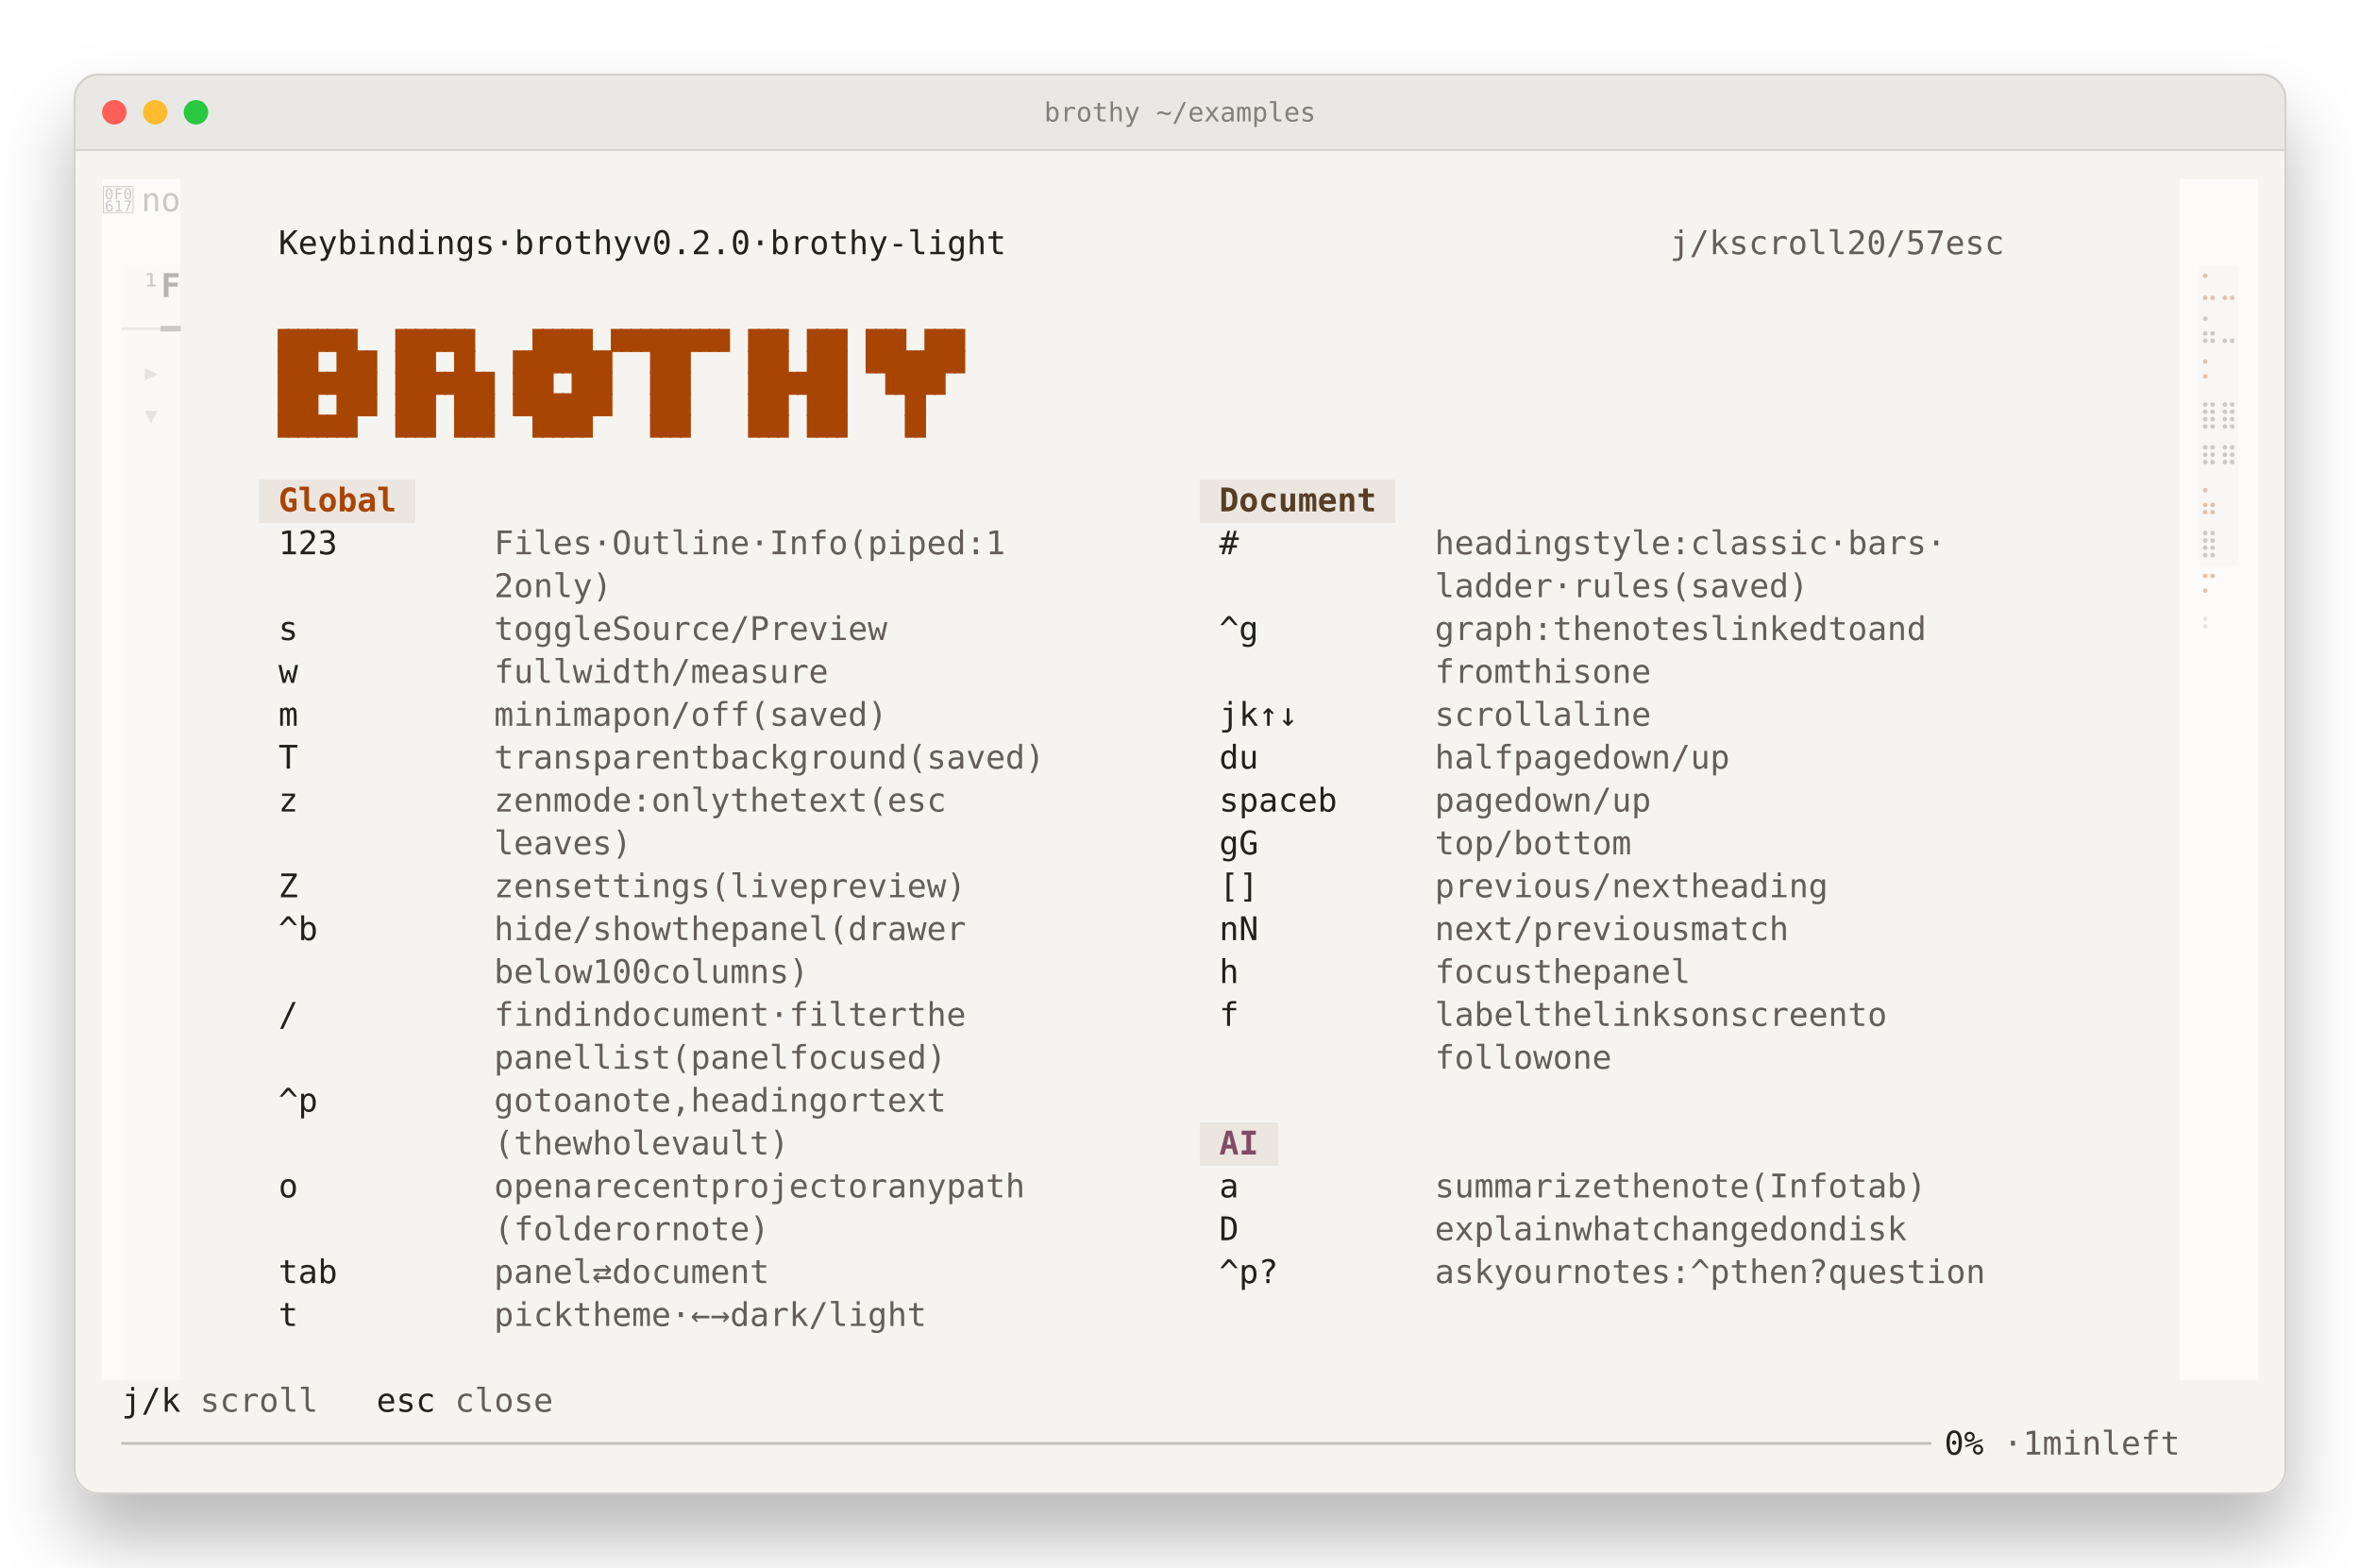
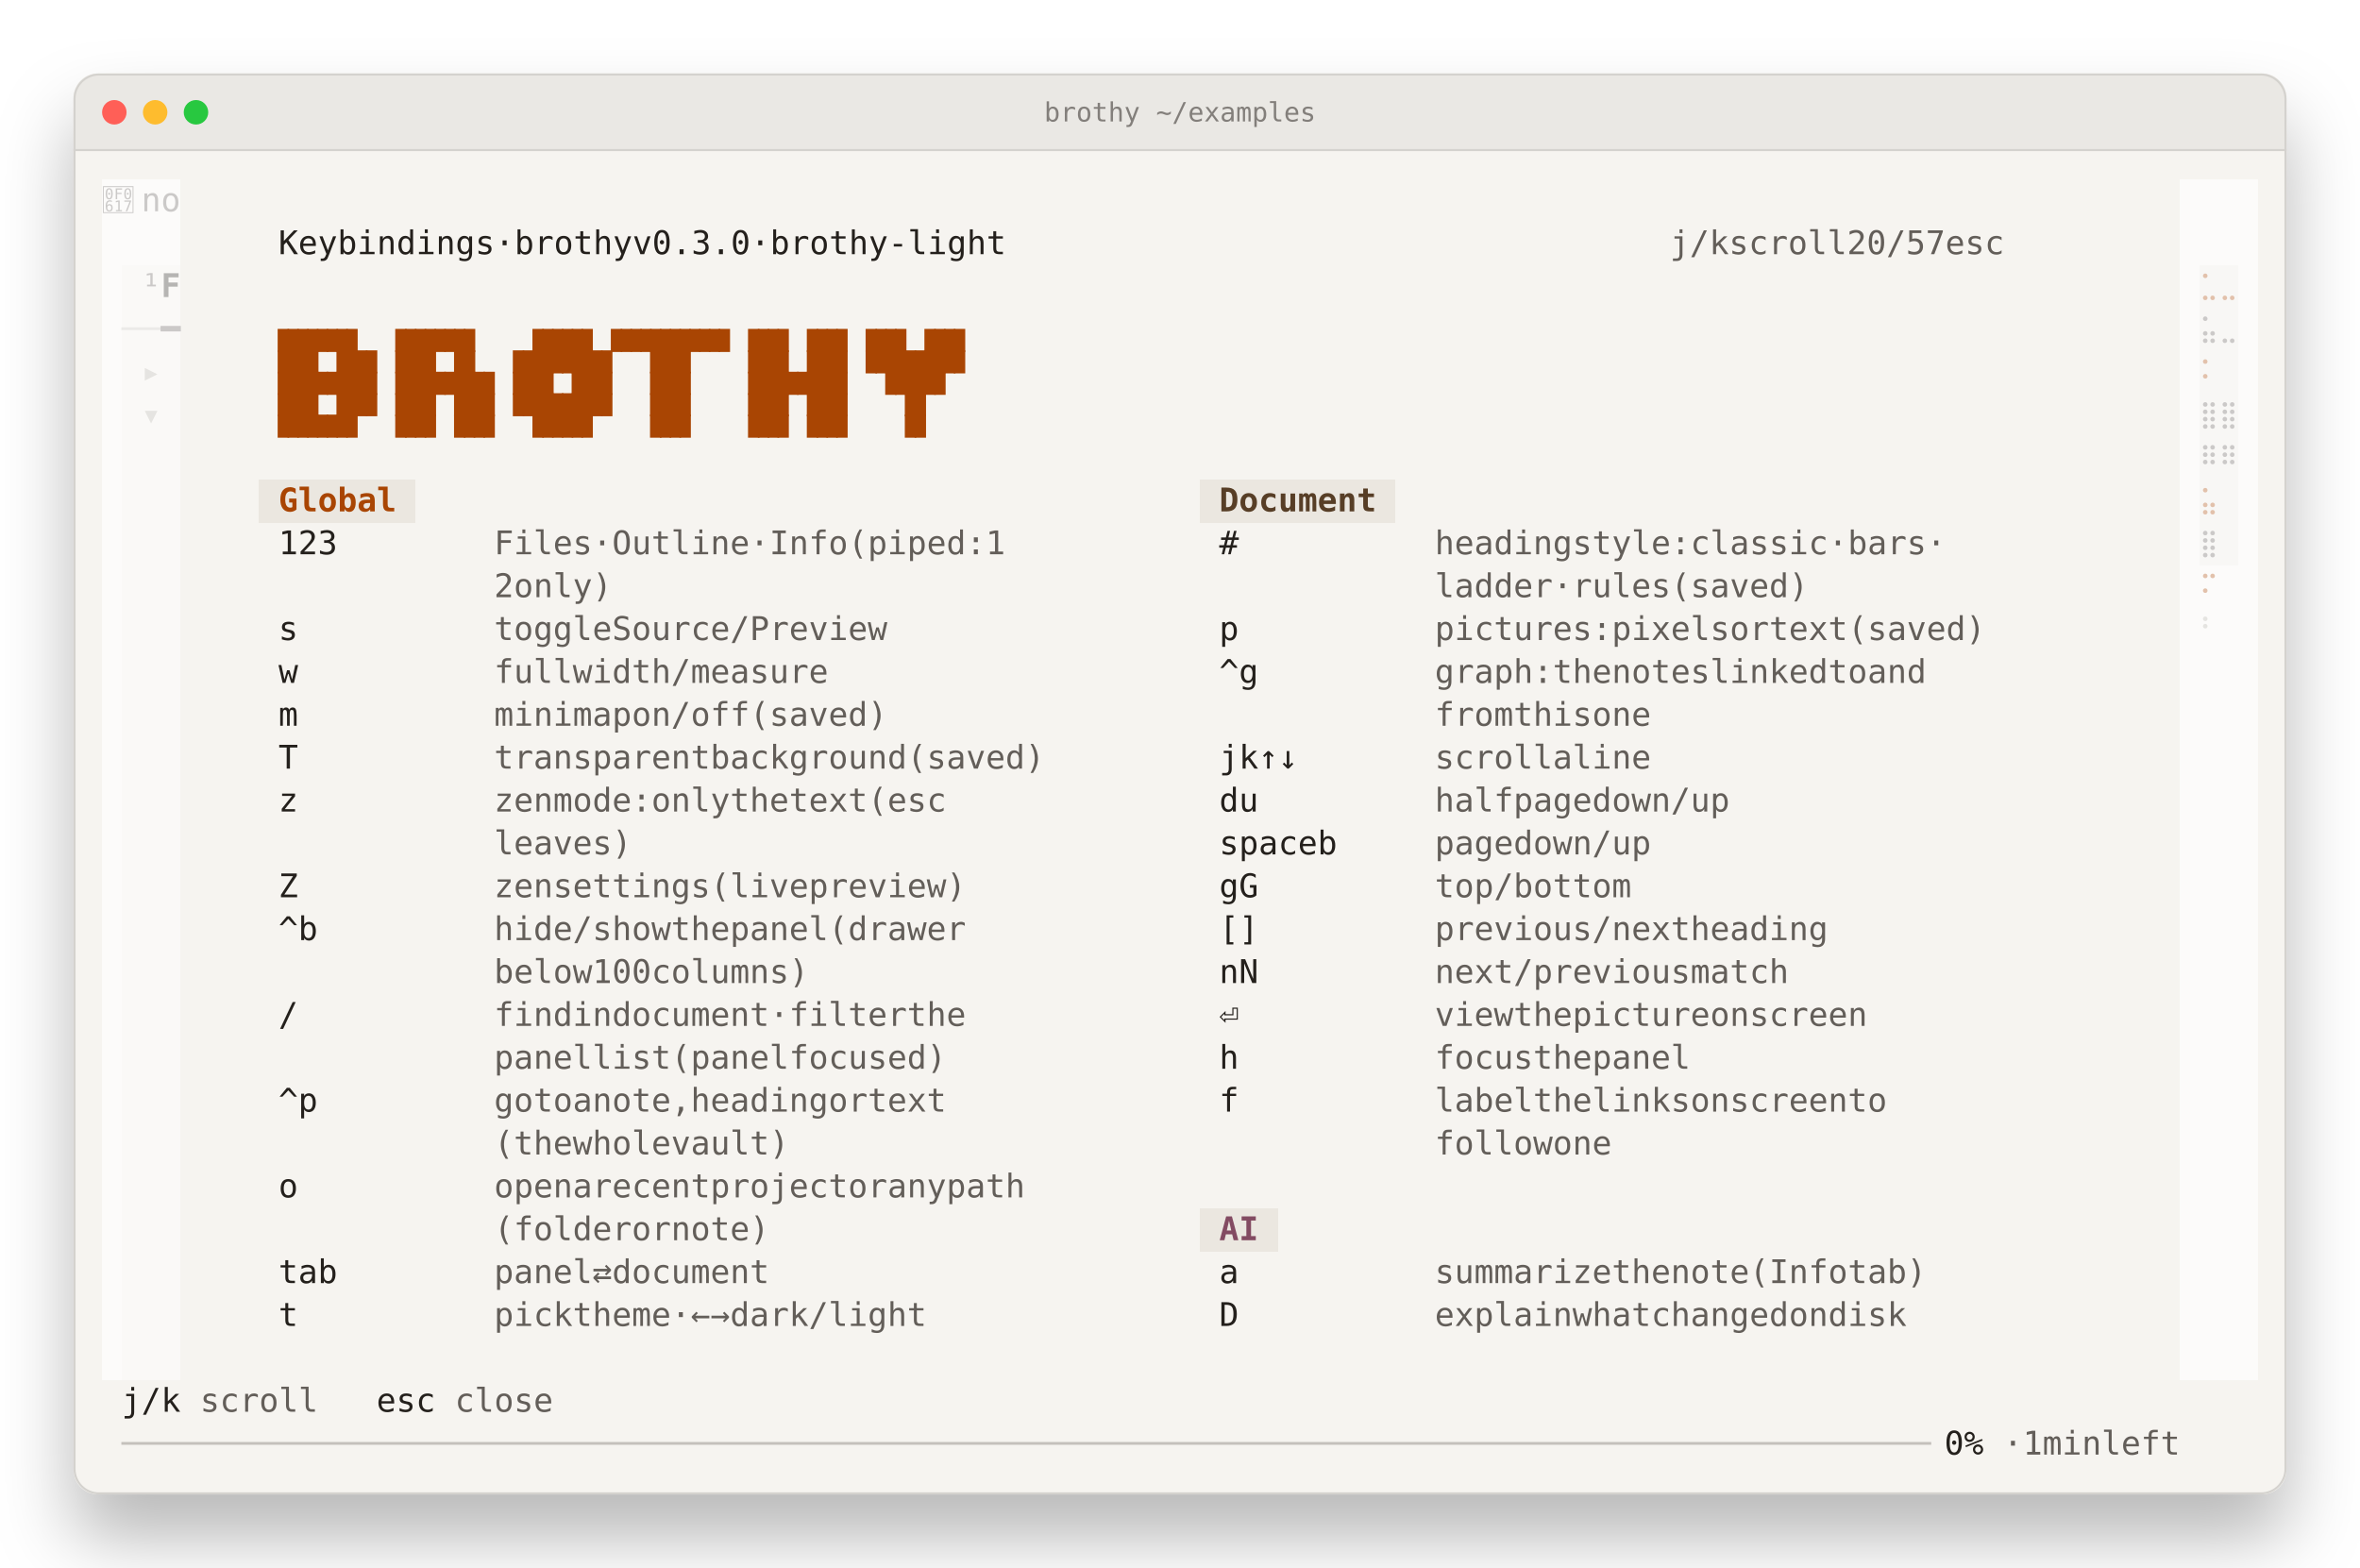
<svg xmlns="http://www.w3.org/2000/svg" width="1156" height="768" viewBox="0 0 1156 768">
  <g transform="translate(36 36)">
    <defs>
      <clipPath id="c-keys-light">
        <rect width="1084" height="696" rx="12" />
      </clipPath>
      <filter id="s-keys-light" x="-20%" y="-20%" width="140%" height="150%">
        <feGaussianBlur stdDeviation="18" />
      </filter>
    </defs>
    <rect x="0" y="22" width="1084" height="696" rx="12" fill="#000" opacity="0.28" filter="url(#s-keys-light)" />
    <g clip-path="url(#c-keys-light)">
      <rect width="1084" height="696" fill="#f6f4f0" />
      <rect width="1084" height="38" fill="#eae8e4" />
      <rect y="37" width="1084" height="1" fill="#d4d2ce" />
      <circle cx="20" cy="19" r="6" fill="#ff5f57" />
      <circle cx="40" cy="19" r="6" fill="#febc2e" />
      <circle cx="60" cy="19" r="6" fill="#28c840" />
      <text x="542" y="23.5" text-anchor="middle" font-size="13" fill="#837f7b" font-family="'JetBrainsMono Nerd Font Mono', 'JetBrains Mono', 'DejaVu Sans Mono', monospace">brothy ~/examples</text>
      <g transform="translate(14 52)" font-family="'JetBrainsMono Nerd Font Mono', 'JetBrains Mono', 'DejaVu Sans Mono', monospace" font-size="16" xml:space="preserve">
        <g shape-rendering="crispEdges">
          <rect x="0" y="0" width="38.4" height="21" fill="#fcfbfa" />
          <rect x="1017.6" y="0" width="38.4" height="21" fill="#fcfbfa" />
          <rect x="0" y="21" width="38.4" height="21" fill="#fcfbfa" />
          <rect x="1017.6" y="21" width="38.4" height="21" fill="#fcfbfa" />
          <rect x="0" y="42" width="9.6" height="21" fill="#fcfbfa" />
          <rect x="9.6" y="42" width="28.8" height="21" fill="#faf9f7" />
          <rect x="1017.6" y="42" width="9.6" height="21" fill="#fcfbfa" />
          <rect x="1027.2" y="42" width="19.2" height="21" fill="#f8f7f5" />
          <rect x="1046.4" y="42" width="9.6" height="21" fill="#fcfbfa" />
          <rect x="0" y="63" width="9.6" height="21" fill="#fcfbfa" />
          <rect x="9.6" y="63" width="28.8" height="21" fill="#faf9f7" />
          <rect x="1017.6" y="63" width="9.6" height="21" fill="#fcfbfa" />
          <rect x="1027.2" y="63" width="19.2" height="21" fill="#f8f7f5" />
          <rect x="1046.4" y="63" width="9.6" height="21" fill="#fcfbfa" />
          <rect x="0" y="84" width="9.6" height="21" fill="#fcfbfa" />
          <rect x="9.6" y="84" width="28.8" height="21" fill="#faf9f7" />
          <rect x="1017.6" y="84" width="9.6" height="21" fill="#fcfbfa" />
          <rect x="1027.2" y="84" width="19.2" height="21" fill="#f8f7f5" />
          <rect x="1046.4" y="84" width="9.6" height="21" fill="#fcfbfa" />
          <rect x="0" y="105" width="9.6" height="21" fill="#fcfbfa" />
          <rect x="9.6" y="105" width="28.8" height="21" fill="#faf9f7" />
          <rect x="1017.6" y="105" width="9.6" height="21" fill="#fcfbfa" />
          <rect x="1027.2" y="105" width="19.2" height="21" fill="#f8f7f5" />
          <rect x="1046.4" y="105" width="9.6" height="21" fill="#fcfbfa" />
          <rect x="0" y="126" width="9.6" height="21" fill="#fcfbfa" />
          <rect x="9.6" y="126" width="28.8" height="21" fill="#faf9f7" />
          <rect x="1017.6" y="126" width="9.6" height="21" fill="#fcfbfa" />
          <rect x="1027.2" y="126" width="19.2" height="21" fill="#f8f7f5" />
          <rect x="1046.4" y="126" width="9.6" height="21" fill="#fcfbfa" />
          <rect x="0" y="147" width="9.6" height="21" fill="#fcfbfa" />
          <rect x="9.6" y="147" width="28.8" height="21" fill="#faf9f7" />
          <rect x="76.8" y="147" width="76.8" height="21" fill="#ebe7e0" />
          <rect x="537.6" y="147" width="96" height="21" fill="#ebe7e0" />
          <rect x="1017.6" y="147" width="9.6" height="21" fill="#fcfbfa" />
          <rect x="1027.2" y="147" width="19.2" height="21" fill="#f8f7f5" />
          <rect x="1046.4" y="147" width="9.6" height="21" fill="#fcfbfa" />
          <rect x="0" y="168" width="9.6" height="21" fill="#fcfbfa" />
          <rect x="9.6" y="168" width="28.8" height="21" fill="#faf9f7" />
          <rect x="1017.6" y="168" width="9.6" height="21" fill="#fcfbfa" />
          <rect x="1027.2" y="168" width="19.2" height="21" fill="#f8f7f5" />
          <rect x="1046.4" y="168" width="9.6" height="21" fill="#fcfbfa" />
          <rect x="0" y="189" width="9.6" height="21" fill="#fcfbfa" />
          <rect x="9.6" y="189" width="28.8" height="21" fill="#faf9f7" />
          <rect x="1017.6" y="189" width="38.4" height="21" fill="#fcfbfa" />
          <rect x="0" y="210" width="9.6" height="21" fill="#fcfbfa" />
          <rect x="9.6" y="210" width="28.8" height="21" fill="#faf9f7" />
          <rect x="1017.6" y="210" width="38.4" height="21" fill="#fcfbfa" />
          <rect x="0" y="231" width="9.6" height="21" fill="#fcfbfa" />
          <rect x="9.6" y="231" width="28.8" height="21" fill="#faf9f7" />
          <rect x="1017.6" y="231" width="38.4" height="21" fill="#fcfbfa" />
          <rect x="0" y="252" width="9.6" height="21" fill="#fcfbfa" />
          <rect x="9.6" y="252" width="28.8" height="21" fill="#faf9f7" />
          <rect x="1017.6" y="252" width="38.4" height="21" fill="#fcfbfa" />
          <rect x="0" y="273" width="9.6" height="21" fill="#fcfbfa" />
          <rect x="9.6" y="273" width="28.8" height="21" fill="#faf9f7" />
          <rect x="1017.6" y="273" width="38.4" height="21" fill="#fcfbfa" />
          <rect x="0" y="294" width="9.6" height="21" fill="#fcfbfa" />
          <rect x="9.6" y="294" width="28.8" height="21" fill="#faf9f7" />
          <rect x="1017.6" y="294" width="38.4" height="21" fill="#fcfbfa" />
          <rect x="0" y="315" width="9.6" height="21" fill="#fcfbfa" />
          <rect x="9.6" y="315" width="28.8" height="21" fill="#faf9f7" />
          <rect x="1017.6" y="315" width="38.4" height="21" fill="#fcfbfa" />
          <rect x="0" y="336" width="9.6" height="21" fill="#fcfbfa" />
          <rect x="9.6" y="336" width="28.8" height="21" fill="#faf9f7" />
          <rect x="1017.6" y="336" width="38.4" height="21" fill="#fcfbfa" />
          <rect x="0" y="357" width="9.6" height="21" fill="#fcfbfa" />
          <rect x="9.6" y="357" width="28.8" height="21" fill="#faf9f7" />
          <rect x="1017.6" y="357" width="38.4" height="21" fill="#fcfbfa" />
          <rect x="0" y="378" width="9.6" height="21" fill="#fcfbfa" />
          <rect x="9.6" y="378" width="28.8" height="21" fill="#faf9f7" />
          <rect x="1017.6" y="378" width="38.4" height="21" fill="#fcfbfa" />
          <rect x="0" y="399" width="9.6" height="21" fill="#fcfbfa" />
          <rect x="9.6" y="399" width="28.8" height="21" fill="#faf9f7" />
          <rect x="1017.6" y="399" width="38.4" height="21" fill="#fcfbfa" />
          <rect x="0" y="420" width="9.6" height="21" fill="#fcfbfa" />
          <rect x="9.6" y="420" width="28.8" height="21" fill="#faf9f7" />
          <rect x="1017.6" y="420" width="38.4" height="21" fill="#fcfbfa" />
          <rect x="0" y="441" width="9.6" height="21" fill="#fcfbfa" />
          <rect x="9.6" y="441" width="28.8" height="21" fill="#faf9f7" />
          <rect x="1017.6" y="441" width="38.4" height="21" fill="#fcfbfa" />
          <rect x="0" y="462" width="9.6" height="21" fill="#fcfbfa" />
          <rect x="9.6" y="462" width="28.8" height="21" fill="#faf9f7" />
-           <rect x="537.6" y="462" width="38.4" height="21" fill="#ebe7e0" />
          <rect x="1017.6" y="462" width="38.4" height="21" fill="#fcfbfa" />
          <rect x="0" y="483" width="9.6" height="21" fill="#fcfbfa" />
          <rect x="9.6" y="483" width="28.8" height="21" fill="#faf9f7" />
          <rect x="1017.6" y="483" width="38.4" height="21" fill="#fcfbfa" />
          <rect x="0" y="504" width="9.6" height="21" fill="#fcfbfa" />
          <rect x="9.6" y="504" width="28.8" height="21" fill="#faf9f7" />
+           <rect x="537.6" y="504" width="38.4" height="21" fill="#ebe7e0" />
          <rect x="1017.6" y="504" width="38.4" height="21" fill="#fcfbfa" />
          <rect x="0" y="525" width="9.6" height="21" fill="#fcfbfa" />
          <rect x="9.6" y="525" width="28.8" height="21" fill="#faf9f7" />
          <rect x="1017.6" y="525" width="38.4" height="21" fill="#fcfbfa" />
          <rect x="0" y="546" width="9.6" height="21" fill="#fcfbfa" />
          <rect x="9.6" y="546" width="28.8" height="21" fill="#faf9f7" />
          <rect x="1017.6" y="546" width="38.4" height="21" fill="#fcfbfa" />
          <rect x="0" y="567" width="9.6" height="21" fill="#fcfbfa" />
          <rect x="9.6" y="567" width="28.8" height="21" fill="#faf9f7" />
          <rect x="1017.6" y="567" width="38.4" height="21" fill="#fcfbfa" />
        </g>
        <g>
          <rect x="86" y="73.1" width="5.6" height="11.3" fill="#a94503" />
          <rect x="90.8" y="73.1" width="5.6" height="11.3" fill="#a94503" />
          <rect x="95.6" y="73.1" width="5.6" height="11.3" fill="#a94503" />
          <rect x="100.4" y="73.1" width="5.6" height="11.3" fill="#a94503" />
          <rect x="105.2" y="73.1" width="5.6" height="11.3" fill="#a94503" />
          <rect x="110" y="73.1" width="5.6" height="11.3" fill="#a94503" />
          <rect x="114.8" y="73.1" width="5.6" height="11.3" fill="#a94503" />
          <rect x="119.6" y="73.1" width="5.6" height="11.3" fill="#a94503" />
          <rect x="143.6" y="73.1" width="5.6" height="11.3" fill="#a94503" />
          <rect x="148.4" y="73.1" width="5.6" height="11.3" fill="#a94503" />
          <rect x="153.2" y="73.1" width="5.6" height="11.3" fill="#a94503" />
          <rect x="158" y="73.1" width="5.6" height="11.3" fill="#a94503" />
          <rect x="162.8" y="73.1" width="5.6" height="11.3" fill="#a94503" />
          <rect x="167.6" y="73.1" width="5.6" height="11.3" fill="#a94503" />
          <rect x="172.4" y="73.1" width="5.6" height="11.3" fill="#a94503" />
          <rect x="177.2" y="73.1" width="5.6" height="11.3" fill="#a94503" />
          <rect x="210.8" y="73.1" width="5.6" height="11.3" fill="#a94503" />
          <rect x="215.6" y="73.1" width="5.6" height="11.3" fill="#a94503" />
          <rect x="220.4" y="73.1" width="5.6" height="11.3" fill="#a94503" />
          <rect x="225.2" y="73.1" width="5.6" height="11.3" fill="#a94503" />
          <rect x="230" y="73.1" width="5.6" height="11.3" fill="#a94503" />
          <rect x="234.8" y="73.1" width="5.6" height="11.3" fill="#a94503" />
          <rect x="249.2" y="73.1" width="5.6" height="11.3" fill="#a94503" />
          <rect x="254" y="73.1" width="5.6" height="11.3" fill="#a94503" />
          <rect x="258.8" y="73.1" width="5.6" height="11.3" fill="#a94503" />
          <rect x="263.6" y="73.1" width="5.6" height="11.3" fill="#a94503" />
          <rect x="268.4" y="73.1" width="5.6" height="11.3" fill="#a94503" />
          <rect x="273.2" y="73.1" width="5.6" height="11.3" fill="#a94503" />
          <rect x="278" y="73.1" width="5.6" height="11.3" fill="#a94503" />
          <rect x="282.8" y="73.1" width="5.6" height="11.3" fill="#a94503" />
          <rect x="287.6" y="73.1" width="5.6" height="11.3" fill="#a94503" />
          <rect x="292.4" y="73.1" width="5.6" height="11.3" fill="#a94503" />
          <rect x="297.2" y="73.1" width="5.6" height="11.3" fill="#a94503" />
          <rect x="302" y="73.1" width="5.6" height="11.3" fill="#a94503" />
          <rect x="316.4" y="73.1" width="5.6" height="11.3" fill="#a94503" />
          <rect x="321.2" y="73.1" width="5.6" height="11.3" fill="#a94503" />
          <rect x="326" y="73.1" width="5.6" height="11.3" fill="#a94503" />
          <rect x="330.8" y="73.1" width="5.6" height="11.3" fill="#a94503" />
          <rect x="345.2" y="73.1" width="5.6" height="11.3" fill="#a94503" />
          <rect x="350" y="73.1" width="5.6" height="11.3" fill="#a94503" />
          <rect x="354.8" y="73.1" width="5.6" height="11.3" fill="#a94503" />
          <rect x="359.6" y="73.1" width="5.6" height="11.3" fill="#a94503" />
          <rect x="374" y="73.1" width="5.6" height="11.3" fill="#a94503" />
          <rect x="378.8" y="73.1" width="5.6" height="11.3" fill="#a94503" />
          <rect x="383.6" y="73.1" width="5.6" height="11.3" fill="#a94503" />
          <rect x="388.4" y="73.1" width="5.6" height="11.3" fill="#a94503" />
          <rect x="402.8" y="73.1" width="5.6" height="11.3" fill="#a94503" />
          <rect x="407.6" y="73.1" width="5.6" height="11.3" fill="#a94503" />
          <rect x="412.4" y="73.1" width="5.6" height="11.3" fill="#a94503" />
          <rect x="417.2" y="73.1" width="5.6" height="11.3" fill="#a94503" />
          <rect x="86" y="83.6" width="5.6" height="11.3" fill="#a94503" />
          <rect x="90.8" y="83.6" width="5.6" height="11.3" fill="#a94503" />
          <rect x="86" y="94.1" width="5.6" height="11.3" fill="#a94503" />
          <rect x="90.8" y="94.1" width="5.6" height="11.3" fill="#a94503" />
          <rect x="95.6" y="83.6" width="5.6" height="11.3" fill="#a94503" />
          <rect x="100.4" y="83.6" width="5.6" height="11.3" fill="#a94503" />
          <rect x="95.6" y="94.1" width="5.6" height="11.3" fill="#a94503" />
          <rect x="100.4" y="94.1" width="5.6" height="11.3" fill="#a94503" />
          <rect x="105.2" y="94.1" width="5.6" height="11.3" fill="#a94503" />
          <rect x="110" y="94.1" width="5.6" height="11.3" fill="#a94503" />
          <rect x="114.8" y="83.6" width="5.6" height="11.3" fill="#a94503" />
          <rect x="119.6" y="83.6" width="5.6" height="11.3" fill="#a94503" />
          <rect x="114.8" y="94.1" width="5.6" height="11.3" fill="#a94503" />
          <rect x="119.6" y="94.1" width="5.6" height="11.3" fill="#a94503" />
          <rect x="124.4" y="83.6" width="5.6" height="11.3" fill="#a94503" />
          <rect x="129.2" y="83.6" width="5.6" height="11.3" fill="#a94503" />
          <rect x="124.4" y="94.1" width="5.6" height="11.3" fill="#a94503" />
          <rect x="129.2" y="94.1" width="5.6" height="11.3" fill="#a94503" />
          <rect x="143.6" y="83.6" width="5.6" height="11.3" fill="#a94503" />
          <rect x="148.4" y="83.6" width="5.6" height="11.3" fill="#a94503" />
          <rect x="143.6" y="94.1" width="5.6" height="11.3" fill="#a94503" />
          <rect x="148.4" y="94.1" width="5.6" height="11.3" fill="#a94503" />
          <rect x="153.2" y="83.6" width="5.6" height="11.3" fill="#a94503" />
          <rect x="158" y="83.6" width="5.6" height="11.3" fill="#a94503" />
          <rect x="153.2" y="94.1" width="5.6" height="11.3" fill="#a94503" />
          <rect x="158" y="94.1" width="5.6" height="11.3" fill="#a94503" />
          <rect x="162.8" y="94.1" width="5.6" height="11.3" fill="#a94503" />
          <rect x="167.6" y="94.1" width="5.6" height="11.3" fill="#a94503" />
          <rect x="172.4" y="83.6" width="5.6" height="11.3" fill="#a94503" />
          <rect x="177.2" y="83.6" width="5.6" height="11.3" fill="#a94503" />
          <rect x="172.4" y="94.1" width="5.6" height="11.3" fill="#a94503" />
          <rect x="177.2" y="94.1" width="5.6" height="11.3" fill="#a94503" />
          <rect x="182" y="94.1" width="5.6" height="11.3" fill="#a94503" />
          <rect x="186.8" y="94.1" width="5.6" height="11.3" fill="#a94503" />
          <rect x="201.2" y="83.6" width="5.6" height="11.3" fill="#a94503" />
          <rect x="206" y="83.6" width="5.6" height="11.3" fill="#a94503" />
          <rect x="201.2" y="94.1" width="5.6" height="11.3" fill="#a94503" />
          <rect x="206" y="94.1" width="5.6" height="11.3" fill="#a94503" />
          <rect x="210.8" y="83.6" width="5.6" height="11.3" fill="#a94503" />
          <rect x="215.6" y="83.6" width="5.6" height="11.3" fill="#a94503" />
          <rect x="210.8" y="94.1" width="5.6" height="11.3" fill="#a94503" />
          <rect x="215.6" y="94.1" width="5.6" height="11.3" fill="#a94503" />
          <rect x="220.4" y="83.6" width="5.6" height="11.3" fill="#a94503" />
          <rect x="225.2" y="83.6" width="5.6" height="11.3" fill="#a94503" />
          <rect x="230" y="83.6" width="5.6" height="11.3" fill="#a94503" />
          <rect x="234.8" y="83.6" width="5.6" height="11.3" fill="#a94503" />
          <rect x="230" y="94.1" width="5.6" height="11.3" fill="#a94503" />
          <rect x="234.8" y="94.1" width="5.6" height="11.3" fill="#a94503" />
          <rect x="239.6" y="83.6" width="5.6" height="11.3" fill="#a94503" />
          <rect x="244.4" y="83.6" width="5.6" height="11.3" fill="#a94503" />
          <rect x="239.6" y="94.1" width="5.6" height="11.3" fill="#a94503" />
          <rect x="244.4" y="94.1" width="5.6" height="11.3" fill="#a94503" />
          <rect x="268.4" y="83.6" width="5.6" height="11.3" fill="#a94503" />
          <rect x="273.2" y="83.6" width="5.6" height="11.3" fill="#a94503" />
          <rect x="268.4" y="94.1" width="5.6" height="11.3" fill="#a94503" />
          <rect x="273.2" y="94.1" width="5.6" height="11.3" fill="#a94503" />
          <rect x="278" y="83.6" width="5.6" height="11.3" fill="#a94503" />
          <rect x="282.8" y="83.6" width="5.6" height="11.3" fill="#a94503" />
          <rect x="278" y="94.1" width="5.6" height="11.3" fill="#a94503" />
          <rect x="282.8" y="94.1" width="5.6" height="11.3" fill="#a94503" />
          <rect x="316.4" y="83.6" width="5.6" height="11.3" fill="#a94503" />
          <rect x="321.2" y="83.6" width="5.6" height="11.3" fill="#a94503" />
          <rect x="316.4" y="94.1" width="5.6" height="11.3" fill="#a94503" />
          <rect x="321.2" y="94.1" width="5.6" height="11.3" fill="#a94503" />
          <rect x="326" y="83.6" width="5.6" height="11.3" fill="#a94503" />
          <rect x="330.8" y="83.6" width="5.6" height="11.3" fill="#a94503" />
          <rect x="326" y="94.1" width="5.6" height="11.3" fill="#a94503" />
          <rect x="330.8" y="94.1" width="5.6" height="11.3" fill="#a94503" />
          <rect x="335.6" y="94.1" width="5.6" height="11.3" fill="#a94503" />
          <rect x="340.4" y="94.1" width="5.6" height="11.3" fill="#a94503" />
          <rect x="345.2" y="83.6" width="5.6" height="11.3" fill="#a94503" />
          <rect x="350" y="83.6" width="5.6" height="11.3" fill="#a94503" />
          <rect x="345.2" y="94.1" width="5.6" height="11.3" fill="#a94503" />
          <rect x="350" y="94.1" width="5.6" height="11.3" fill="#a94503" />
          <rect x="354.8" y="83.6" width="5.6" height="11.3" fill="#a94503" />
          <rect x="359.6" y="83.6" width="5.6" height="11.3" fill="#a94503" />
          <rect x="354.8" y="94.1" width="5.6" height="11.3" fill="#a94503" />
          <rect x="359.6" y="94.1" width="5.6" height="11.3" fill="#a94503" />
          <rect x="374" y="83.6" width="5.6" height="11.3" fill="#a94503" />
          <rect x="378.8" y="83.6" width="5.6" height="11.3" fill="#a94503" />
          <rect x="383.6" y="83.6" width="5.6" height="11.3" fill="#a94503" />
          <rect x="388.4" y="83.6" width="5.6" height="11.3" fill="#a94503" />
          <rect x="383.6" y="94.1" width="5.6" height="11.3" fill="#a94503" />
          <rect x="388.4" y="94.1" width="5.6" height="11.3" fill="#a94503" />
          <rect x="393.2" y="83.6" width="5.6" height="11.3" fill="#a94503" />
          <rect x="398" y="83.6" width="5.6" height="11.3" fill="#a94503" />
          <rect x="393.2" y="94.1" width="5.6" height="11.3" fill="#a94503" />
          <rect x="398" y="94.1" width="5.6" height="11.3" fill="#a94503" />
          <rect x="402.8" y="83.6" width="5.6" height="11.3" fill="#a94503" />
          <rect x="407.6" y="83.6" width="5.6" height="11.3" fill="#a94503" />
          <rect x="402.8" y="94.1" width="5.6" height="11.3" fill="#a94503" />
          <rect x="407.6" y="94.1" width="5.6" height="11.3" fill="#a94503" />
          <rect x="412.4" y="83.6" width="5.6" height="11.3" fill="#a94503" />
          <rect x="417.2" y="83.6" width="5.6" height="11.3" fill="#a94503" />
          <rect x="86" y="104.6" width="5.6" height="11.3" fill="#a94503" />
          <rect x="90.8" y="104.6" width="5.6" height="11.3" fill="#a94503" />
          <rect x="86" y="115.1" width="5.6" height="11.3" fill="#a94503" />
          <rect x="90.8" y="115.1" width="5.6" height="11.3" fill="#a94503" />
          <rect x="95.6" y="104.6" width="5.6" height="11.3" fill="#a94503" />
          <rect x="100.4" y="104.6" width="5.6" height="11.3" fill="#a94503" />
          <rect x="95.6" y="115.1" width="5.6" height="11.3" fill="#a94503" />
          <rect x="100.4" y="115.1" width="5.6" height="11.3" fill="#a94503" />
          <rect x="105.2" y="115.1" width="5.6" height="11.3" fill="#a94503" />
          <rect x="110" y="115.1" width="5.6" height="11.3" fill="#a94503" />
          <rect x="114.8" y="104.6" width="5.6" height="11.3" fill="#a94503" />
          <rect x="119.6" y="104.6" width="5.6" height="11.3" fill="#a94503" />
          <rect x="114.8" y="115.1" width="5.6" height="11.3" fill="#a94503" />
          <rect x="119.6" y="115.1" width="5.6" height="11.3" fill="#a94503" />
          <rect x="124.4" y="104.6" width="5.6" height="11.3" fill="#a94503" />
          <rect x="129.2" y="104.6" width="5.6" height="11.3" fill="#a94503" />
          <rect x="143.6" y="104.6" width="5.6" height="11.3" fill="#a94503" />
          <rect x="148.4" y="104.6" width="5.6" height="11.3" fill="#a94503" />
          <rect x="143.6" y="115.1" width="5.6" height="11.3" fill="#a94503" />
          <rect x="148.4" y="115.1" width="5.6" height="11.3" fill="#a94503" />
          <rect x="153.2" y="104.6" width="5.6" height="11.3" fill="#a94503" />
          <rect x="158" y="104.6" width="5.6" height="11.3" fill="#a94503" />
          <rect x="153.2" y="115.1" width="5.6" height="11.3" fill="#a94503" />
          <rect x="158" y="115.1" width="5.6" height="11.3" fill="#a94503" />
          <rect x="172.4" y="104.6" width="5.6" height="11.3" fill="#a94503" />
          <rect x="177.2" y="104.6" width="5.6" height="11.3" fill="#a94503" />
          <rect x="172.4" y="115.1" width="5.6" height="11.3" fill="#a94503" />
          <rect x="177.2" y="115.1" width="5.6" height="11.3" fill="#a94503" />
          <rect x="182" y="104.6" width="5.6" height="11.3" fill="#a94503" />
          <rect x="186.8" y="104.6" width="5.6" height="11.3" fill="#a94503" />
          <rect x="182" y="115.1" width="5.6" height="11.3" fill="#a94503" />
          <rect x="186.8" y="115.1" width="5.6" height="11.3" fill="#a94503" />
          <rect x="201.2" y="104.6" width="5.6" height="11.3" fill="#a94503" />
          <rect x="206" y="104.6" width="5.6" height="11.3" fill="#a94503" />
          <rect x="210.8" y="104.6" width="5.6" height="11.3" fill="#a94503" />
          <rect x="215.6" y="104.6" width="5.6" height="11.3" fill="#a94503" />
          <rect x="210.8" y="115.1" width="5.6" height="11.3" fill="#a94503" />
          <rect x="215.6" y="115.1" width="5.6" height="11.3" fill="#a94503" />
          <rect x="220.4" y="104.6" width="5.6" height="11.3" fill="#a94503" />
          <rect x="225.2" y="104.6" width="5.6" height="11.3" fill="#a94503" />
          <rect x="220.4" y="115.1" width="5.6" height="11.3" fill="#a94503" />
          <rect x="225.2" y="115.1" width="5.6" height="11.3" fill="#a94503" />
          <rect x="230" y="104.6" width="5.6" height="11.3" fill="#a94503" />
          <rect x="234.8" y="104.6" width="5.6" height="11.3" fill="#a94503" />
          <rect x="230" y="115.1" width="5.6" height="11.3" fill="#a94503" />
          <rect x="234.8" y="115.1" width="5.6" height="11.3" fill="#a94503" />
          <rect x="239.6" y="104.6" width="5.6" height="11.3" fill="#a94503" />
          <rect x="244.4" y="104.6" width="5.6" height="11.3" fill="#a94503" />
          <rect x="268.4" y="104.6" width="5.6" height="11.3" fill="#a94503" />
          <rect x="273.2" y="104.6" width="5.6" height="11.3" fill="#a94503" />
          <rect x="268.4" y="115.1" width="5.6" height="11.3" fill="#a94503" />
          <rect x="273.2" y="115.1" width="5.6" height="11.3" fill="#a94503" />
          <rect x="278" y="104.6" width="5.6" height="11.3" fill="#a94503" />
          <rect x="282.8" y="104.6" width="5.6" height="11.3" fill="#a94503" />
          <rect x="278" y="115.1" width="5.6" height="11.3" fill="#a94503" />
          <rect x="282.8" y="115.1" width="5.6" height="11.3" fill="#a94503" />
          <rect x="316.4" y="104.6" width="5.6" height="11.3" fill="#a94503" />
          <rect x="321.2" y="104.6" width="5.6" height="11.3" fill="#a94503" />
          <rect x="316.4" y="115.1" width="5.6" height="11.3" fill="#a94503" />
          <rect x="321.2" y="115.1" width="5.6" height="11.3" fill="#a94503" />
          <rect x="326" y="104.6" width="5.6" height="11.3" fill="#a94503" />
          <rect x="330.8" y="104.6" width="5.6" height="11.3" fill="#a94503" />
          <rect x="326" y="115.1" width="5.6" height="11.3" fill="#a94503" />
          <rect x="330.8" y="115.1" width="5.6" height="11.3" fill="#a94503" />
          <rect x="345.2" y="104.6" width="5.6" height="11.3" fill="#a94503" />
          <rect x="350" y="104.6" width="5.6" height="11.3" fill="#a94503" />
          <rect x="345.2" y="115.1" width="5.6" height="11.3" fill="#a94503" />
          <rect x="350" y="115.1" width="5.6" height="11.3" fill="#a94503" />
          <rect x="354.8" y="104.6" width="5.6" height="11.3" fill="#a94503" />
          <rect x="359.6" y="104.6" width="5.6" height="11.3" fill="#a94503" />
          <rect x="354.8" y="115.1" width="5.6" height="11.3" fill="#a94503" />
          <rect x="359.6" y="115.1" width="5.6" height="11.3" fill="#a94503" />
          <rect x="393.2" y="104.6" width="5.6" height="11.3" fill="#a94503" />
          <rect x="398" y="104.6" width="5.6" height="11.3" fill="#a94503" />
          <rect x="393.2" y="115.1" width="5.6" height="11.3" fill="#a94503" />
          <rect x="398" y="115.1" width="5.6" height="11.3" fill="#a94503" />
        </g>
        <g text-rendering="geometricPrecision">
          <text x="0" y="15.5" fill="#cbc9c8">󰘗</text>
          <text x="19.2 28.8" y="15.5" fill="#cbc9c8">no</text>
-           <text x="86.4 96 105.6 115.2 124.8 134.4 144 153.6 163.2 172.8 182.4 201.6 220.8 230.4 240 249.6 259.2 268.8 288 297.6 307.2 316.8 326.4 336 355.2 374.4 384 393.6 403.2 412.8 422.4 432 441.6 451.2 460.8 470.4 480" y="36.5" fill="#24201c">Keybindings·brothyv0.2.0·brothy-light</text>
+           <text x="86.4 96 105.6 115.2 124.8 134.4 144 153.6 163.2 172.8 182.4 201.6 220.8 230.4 240 249.6 259.2 268.8 288 297.6 307.2 316.8 326.4 336 355.2 374.4 384 393.6 403.2 412.8 422.4 432 441.6 451.2 460.8 470.4 480" y="36.5" fill="#24201c">Keybindings·brothyv0.3.0·brothy-light</text>
          <text x="768 777.6 787.2 806.4 816 825.6 835.2 844.8 854.4 873.6 883.2 892.8 902.4 912 940.8 950.4 960" y="36.5" fill="#635e59">j/kscroll20/57esc</text>
          <text x="19.2" y="57.5" fill="#cbc9c8">¹</text>
          <text x="28.8" y="57.5" fill="#b6b5b3" font-weight="700">F</text>
          <text x="1027.2 1036.8" y="57.5" fill="#e2c1ab">⣁⣀</text>
          <text x="9.6 19.2" y="78.5" fill="#ebeae8">──</text>
          <text x="28.8" y="78.5" fill="#cbc9c8">━</text>
          <text x="1027.2 1036.8" y="78.5" fill="#cbc9c8">⣥⣀</text>
          <text x="19.2" y="99.5" fill="#e5e4e1">▸</text>
          <text x="1027.2" y="99.5" fill="#e2c1ab">⠅</text>
          <text x="19.2" y="120.5" fill="#e5e4e1">▾</text>
          <text x="1027.2 1036.8" y="120.5" fill="#cbc9c8">⣿⣿</text>
          <text x="1027.2 1036.8" y="141.5" fill="#cbc9c8">⠿⠿</text>
          <text x="86.4 96 105.6 115.2 124.8 134.4" y="162.5" fill="#a94503" font-weight="700">Global</text>
          <text x="547.2 556.8 566.4 576 585.6 595.2 604.8 614.4" y="162.5" fill="#573e26" font-weight="700">Document</text>
          <text x="1027.2" y="162.5" fill="#e2c1ab">⣥</text>
          <text x="86.4 105.6 124.8" y="183.5" fill="#24201c">123</text>
          <text x="192 201.6 211.2 220.8 230.4 249.6 268.8 278.4 288 297.6 307.2 316.8 326.4 345.6 364.8 374.4 384 393.6 412.8 422.4 432 441.6 451.2 460.8 470.4 489.6" y="183.5" fill="#635e59">Files·Outline·Info(piped:1</text>
          <text x="547.2" y="183.5" fill="#24201c">#</text>
          <text x="652.8 662.4 672 681.6 691.2 700.8 710.4 729.6 739.2 748.8 758.4 768 777.6 796.8 806.4 816 825.6 835.2 844.8 854.4 873.6 892.8 902.4 912 921.6 940.8" y="183.5" fill="#635e59">headingstyle:classic·bars·</text>
          <text x="1027.2" y="183.5" fill="#cbc9c8">⣿</text>
          <text x="192 211.2 220.8 230.4 240 249.6" y="204.5" fill="#635e59">2only)</text>
          <text x="652.8 662.4 672 681.6 691.2 700.8 720 739.2 748.8 758.4 768 777.6 796.8 806.4 816 825.6 835.2 844.8 854.4" y="204.5" fill="#635e59">ladder·rules(saved)</text>
          <text x="1027.2" y="204.5" fill="#e2c1ab">⠍</text>
          <text x="86.4" y="225.5" fill="#24201c">s</text>
          <text x="192 201.6 211.2 220.8 230.4 240 259.2 268.8 278.4 288 297.6 307.2 326.4 345.6 355.2 364.8 374.4 384 393.6 403.2" y="225.5" fill="#635e59">toggleSource/Preview</text>
-           <text x="547.2 556.8" y="225.5" fill="#24201c">^g</text>
-           <text x="652.8 662.4 672 681.6 691.2 700.8 720 729.6 739.2 758.4 768 777.6 787.2 796.8 816 825.6 835.2 844.8 854.4 864 883.2 892.8 912 921.6 931.2" y="225.5" fill="#635e59">graph:thenoteslinkedtoand</text>
+           <text x="547.2" y="225.5" fill="#24201c">p</text>
+           <text x="652.8 662.4 672 681.6 691.2 700.8 710.4 720 729.6 748.8 758.4 768 777.6 787.2 796.8 816 825.6 844.8 854.4 864 873.6 892.8 902.4 912 921.6 931.2 940.8 950.4" y="225.5" fill="#635e59">pictures:pixelsortext(saved)</text>
          <text x="1027.2" y="225.5" fill="#e5e4e1">⠃</text>
          <text x="86.4" y="246.5" fill="#24201c">w</text>
          <text x="192 201.6 211.2 220.8 240 249.6 259.2 268.8 278.4 297.6 316.8 326.4 336 345.6 355.2 364.8 374.4" y="246.5" fill="#635e59">fullwidth/measure</text>
-           <text x="652.8 662.4 672 681.6 700.8 710.4 720 729.6 748.8 758.4 768" y="246.5" fill="#635e59">fromthisone</text>
+           <text x="547.2 556.8" y="246.5" fill="#24201c">^g</text>
+           <text x="652.8 662.4 672 681.6 691.2 700.8 720 729.6 739.2 758.4 768 777.6 787.2 796.8 816 825.6 835.2 844.8 854.4 864 883.2 892.8 912 921.6 931.2" y="246.5" fill="#635e59">graph:thenoteslinkedtoand</text>
          <text x="86.4" y="267.5" fill="#24201c">m</text>
          <text x="192 201.6 211.2 220.8 230.4 240 249.6 268.8 278.4 297.6 316.8 326.4 336 355.2 364.8 374.4 384 393.6 403.2 412.8" y="267.5" fill="#635e59">minimapon/off(saved)</text>
-           <text x="547.2 566.4 585.6 604.8" y="267.5" fill="#24201c">jk↑↓</text>
-           <text x="652.8 662.4 672 681.6 691.2 700.8 720 739.2 748.8 758.4 768" y="267.5" fill="#635e59">scrollaline</text>
+           <text x="652.8 662.4 672 681.6 700.8 710.4 720 729.6 748.8 758.4 768" y="267.5" fill="#635e59">fromthisone</text>
          <text x="86.4" y="288.5" fill="#24201c">T</text>
          <text x="192 201.6 211.2 220.8 230.4 240 249.6 259.2 268.8 278.4 288 307.2 316.8 326.4 336 345.6 355.2 364.8 374.4 384 393.6 412.8 422.4 432 441.6 451.2 460.8 470.4" y="288.5" fill="#635e59">transparentbackground(saved)</text>
-           <text x="547.2 566.4" y="288.5" fill="#24201c">du</text>
-           <text x="652.8 662.4 672 681.6 700.8 710.4 720 729.6 748.8 758.4 768 777.6 796.8 816 825.6" y="288.5" fill="#635e59">halfpagedown/up</text>
+           <text x="547.2 566.4 585.6 604.8" y="288.5" fill="#24201c">jk↑↓</text>
+           <text x="652.8 662.4 672 681.6 691.2 700.8 720 739.2 748.8 758.4 768" y="288.5" fill="#635e59">scrollaline</text>
          <text x="86.4" y="309.5" fill="#24201c">z</text>
          <text x="192 201.6 211.2 230.4 240 249.6 259.2 268.8 288 297.6 307.2 316.8 336 345.6 355.2 374.4 384 393.6 403.2 422.4 432 441.6 451.2" y="309.5" fill="#635e59">zenmode:onlythetext(esc</text>
-           <text x="547.2 556.8 566.4 576 585.6 604.8" y="309.5" fill="#24201c">spaceb</text>
-           <text x="652.8 662.4 672 681.6 700.8 710.4 720 729.6 748.8 768 777.6" y="309.5" fill="#635e59">pagedown/up</text>
+           <text x="547.2 566.4" y="309.5" fill="#24201c">du</text>
+           <text x="652.8 662.4 672 681.6 700.8 710.4 720 729.6 748.8 758.4 768 777.6 796.8 816 825.6" y="309.5" fill="#635e59">halfpagedown/up</text>
          <text x="192 201.6 211.2 220.8 230.4 240 249.6" y="330.5" fill="#635e59">leaves)</text>
-           <text x="547.2 566.4" y="330.5" fill="#24201c">gG</text>
-           <text x="652.8 662.4 672 691.2 710.4 720 729.6 739.2 748.8 758.4" y="330.5" fill="#635e59">top/bottom</text>
+           <text x="547.2 556.8 566.4 576 585.6 604.8" y="330.5" fill="#24201c">spaceb</text>
+           <text x="652.8 662.4 672 681.6 700.8 710.4 720 729.6 748.8 768 777.6" y="330.5" fill="#635e59">pagedown/up</text>
          <text x="86.4" y="351.5" fill="#24201c">Z</text>
          <text x="192 201.6 211.2 230.4 240 249.6 259.2 268.8 278.4 288 297.6 316.8 326.4 336 345.6 355.2 374.4 384 393.6 403.2 412.8 422.4 432 441.6" y="351.5" fill="#635e59">zensettings(livepreview)</text>
-           <text x="547.2 566.4" y="351.5" fill="#24201c">[]</text>
-           <text x="652.8 662.4 672 681.6 691.2 700.8 710.4 720 739.2 758.4 768 777.6 787.2 806.4 816 825.6 835.2 844.8 854.4 864" y="351.5" fill="#635e59">previous/nextheading</text>
+           <text x="547.2 566.4" y="351.5" fill="#24201c">gG</text>
+           <text x="652.8 662.4 672 691.2 710.4 720 729.6 739.2 748.8 758.4" y="351.5" fill="#635e59">top/bottom</text>
          <text x="86.4 96" y="372.5" fill="#24201c">^b</text>
          <text x="192 201.6 211.2 220.8 240 259.2 268.8 278.4 288 307.2 316.8 326.4 345.6 355.2 364.8 374.4 384 403.2 412.8 422.4 432 441.6 451.2 460.8" y="372.5" fill="#635e59">hide/showthepanel(drawer</text>
-           <text x="547.2 566.4" y="372.5" fill="#24201c">nN</text>
-           <text x="652.8 662.4 672 681.6 700.8 720 729.6 739.2 748.8 758.4 768 777.6 787.2 806.4 816 825.6 835.2 844.8" y="372.5" fill="#635e59">next/previousmatch</text>
+           <text x="547.2 566.4" y="372.5" fill="#24201c">[]</text>
+           <text x="652.8 662.4 672 681.6 691.2 700.8 710.4 720 739.2 758.4 768 777.6 787.2 806.4 816 825.6 835.2 844.8 854.4 864" y="372.5" fill="#635e59">previous/nextheading</text>
          <text x="192 201.6 211.2 220.8 230.4 249.6 259.2 268.8 288 297.6 307.2 316.8 326.4 336 345.6 355.2" y="393.5" fill="#635e59">below100columns)</text>
-           <text x="547.2" y="393.5" fill="#24201c">h</text>
-           <text x="652.8 662.4 672 681.6 691.2 710.4 720 729.6 748.8 758.4 768 777.6 787.2" y="393.5" fill="#635e59">focusthepanel</text>
+           <text x="547.2 566.4" y="393.5" fill="#24201c">nN</text>
+           <text x="652.8 662.4 672 681.6 700.8 720 729.6 739.2 748.8 758.4 768 777.6 787.2 806.4 816 825.6 835.2 844.8" y="393.5" fill="#635e59">next/previousmatch</text>
          <text x="86.4" y="414.5" fill="#24201c">/</text>
          <text x="192 201.6 211.2 220.8 240 249.6 268.8 278.4 288 297.6 307.2 316.8 326.4 336 355.2 374.4 384 393.6 403.2 412.8 422.4 441.6 451.2 460.8" y="414.5" fill="#635e59">findindocument·filterthe</text>
-           <text x="547.2" y="414.5" fill="#24201c">f</text>
-           <text x="652.8 662.4 672 681.6 691.2 710.4 720 729.6 748.8 758.4 768 777.6 787.2 806.4 816 835.2 844.8 854.4 864 873.6 883.2 902.4 912" y="414.5" fill="#635e59">labelthelinksonscreento</text>
+           <text x="547.2" y="414.5" fill="#24201c">⏎</text>
+           <text x="652.8 662.4 672 681.6 700.8 710.4 720 739.2 748.8 758.4 768 777.6 787.2 796.8 816 825.6 844.8 854.4 864 873.6 883.2 892.8" y="414.5" fill="#635e59">viewthepictureonscreen</text>
          <text x="192 201.6 211.2 220.8 230.4 249.6 259.2 268.8 278.4 297.6 307.2 316.8 326.4 336 345.6 364.8 374.4 384 393.6 403.2 412.8 422.4 432" y="435.5" fill="#635e59">panellist(panelfocused)</text>
-           <text x="652.8 662.4 672 681.6 691.2 700.8 720 729.6 739.2" y="435.5" fill="#635e59">followone</text>
+           <text x="547.2" y="435.5" fill="#24201c">h</text>
+           <text x="652.8 662.4 672 681.6 691.2 710.4 720 729.6 748.8 758.4 768 777.6 787.2" y="435.5" fill="#635e59">focusthepanel</text>
          <text x="86.4 96" y="456.5" fill="#24201c">^p</text>
          <text x="192 201.6 220.8 230.4 249.6 268.8 278.4 288 297.6 307.2 326.4 336 345.6 355.2 364.8 374.4 384 403.2 412.8 432 441.6 451.2 460.8" y="456.5" fill="#635e59">gotoanote,headingortext</text>
+           <text x="547.2" y="456.5" fill="#24201c">f</text>
+           <text x="652.8 662.4 672 681.6 691.2 710.4 720 729.6 748.8 758.4 768 777.6 787.2 806.4 816 835.2 844.8 854.4 864 873.6 883.2 902.4 912" y="456.5" fill="#635e59">labelthelinksonscreento</text>
          <text x="192 201.6 211.2 220.8 240 249.6 259.2 268.8 278.4 297.6 307.2 316.8 326.4 336 345.6" y="477.5" fill="#635e59">(thewholevault)</text>
-           <text x="547.2 556.8" y="477.5" fill="#834b62" font-weight="700">AI</text>
+           <text x="652.8 662.4 672 681.6 691.2 700.8 720 729.6 739.2" y="477.5" fill="#635e59">followone</text>
          <text x="86.4" y="498.5" fill="#24201c">o</text>
          <text x="192 201.6 211.2 220.8 240 259.2 268.8 278.4 288 297.6 307.2 326.4 336 345.6 355.2 364.8 374.4 384 403.2 412.8 432 441.6 451.2 470.4 480 489.6 499.2" y="498.5" fill="#635e59">openarecentprojectoranypath</text>
-           <text x="547.2" y="498.5" fill="#24201c">a</text>
-           <text x="652.8 662.4 672 681.6 691.2 700.8 710.4 720 729.6 748.8 758.4 768 787.2 796.8 806.4 816 835.2 844.8 854.4 864 873.6 892.8 902.4 912 921.6" y="498.5" fill="#635e59">summarizethenote(Infotab)</text>
          <text x="192 201.6 211.2 220.8 230.4 240 249.6 268.8 278.4 297.6 307.2 316.8 326.4 336" y="519.5" fill="#635e59">(folderornote)</text>
-           <text x="547.2" y="519.5" fill="#24201c">D</text>
-           <text x="652.8 662.4 672 681.6 691.2 700.8 710.4 729.6 739.2 748.8 758.4 777.6 787.2 796.8 806.4 816 825.6 835.2 854.4 864 883.2 892.8 902.4 912" y="519.5" fill="#635e59">explainwhatchangedondisk</text>
+           <text x="547.2 556.8" y="519.5" fill="#834b62" font-weight="700">AI</text>
          <text x="86.4 96 105.6" y="540.5" fill="#24201c">tab</text>
          <text x="192 201.6 211.2 220.8 230.4 249.6 268.8 278.4 288 297.6 307.2 316.8 326.4 336" y="540.5" fill="#635e59">panel⇄document</text>
-           <text x="547.2 556.8 576" y="540.5" fill="#24201c">^p?</text>
-           <text x="652.8 662.4 672 691.2 700.8 710.4 720 739.2 748.8 758.4 768 777.6 787.2 806.4 816 835.2 844.8 854.4 864 883.2 892.8 902.4 912 921.6 931.2 940.8 950.4 960" y="540.5" fill="#635e59">askyournotes:^pthen?question</text>
+           <text x="547.2" y="540.5" fill="#24201c">a</text>
+           <text x="652.8 662.4 672 681.6 691.2 700.8 710.4 720 729.6 748.8 758.4 768 787.2 796.8 806.4 816 835.2 844.8 854.4 864 873.6 892.8 902.4 912 921.6" y="540.5" fill="#635e59">summarizethenote(Infotab)</text>
          <text x="86.4" y="561.5" fill="#24201c">t</text>
          <text x="192 201.6 211.2 220.8 240 249.6 259.2 268.8 278.4 297.6 316.8 326.4 345.6 355.2 364.8 374.4 393.6 412.8 422.4 432 441.6 451.2" y="561.5" fill="#635e59">picktheme·←→dark/light</text>
+           <text x="547.2" y="561.5" fill="#24201c">D</text>
+           <text x="652.8 662.4 672 681.6 691.2 700.8 710.4 729.6 739.2 748.8 758.4 777.6 787.2 796.8 806.4 816 825.6 835.2 854.4 864 883.2 892.8 902.4 912" y="561.5" fill="#635e59">explainwhatchangedondisk</text>
          <text x="9.6 19.2 28.8" y="603.5" fill="#24201c">j/k</text>
          <text x="48 57.6 67.2 76.8 86.4 96" y="603.5" fill="#635e59">scroll</text>
          <text x="134.4 144 153.6" y="603.5" fill="#24201c">esc</text>
          <text x="172.8 182.4 192 201.6 211.2" y="603.5" fill="#635e59">close</text>
          <text x="9.6 19.2 28.8 38.4 48 57.6 67.2 76.8 86.4 96 105.6 115.2 124.8 134.4 144 153.6 163.2 172.8 182.4 192 201.6 211.2 220.8 230.4 240 249.6 259.2 268.8 278.4 288 297.6 307.2 316.8 326.4 336 345.6 355.2 364.8 374.4 384 393.6 403.2 412.8 422.4 432 441.6 451.2 460.8 470.4 480 489.6 499.2 508.8 518.4 528 537.6 547.2 556.8 566.4 576 585.6 595.2 604.8 614.4 624 633.6 643.2 652.8 662.4 672 681.6 691.2 700.8 710.4 720 729.6 739.2 748.8 758.4 768 777.6 787.2 796.8 806.4 816 825.6 835.2 844.8 854.4 864 873.6 883.2" y="624.5" fill="#c4c0bb">────────────────────────────────────────────────────────────────────────────────────────────</text>
          <text x="902.4 912" y="624.5" fill="#24201c">0%</text>
          <text x="931.2 950.4 969.6 979.2 988.8 1008 1017.6 1027.2 1036.8" y="624.5" fill="#635e59">·1minleft</text>
        </g>
      </g>
    </g>
    <rect x="0.5" y="0.5" width="1083" height="695" rx="12" fill="none" stroke="#d4d2ce" />
  </g>
</svg>
